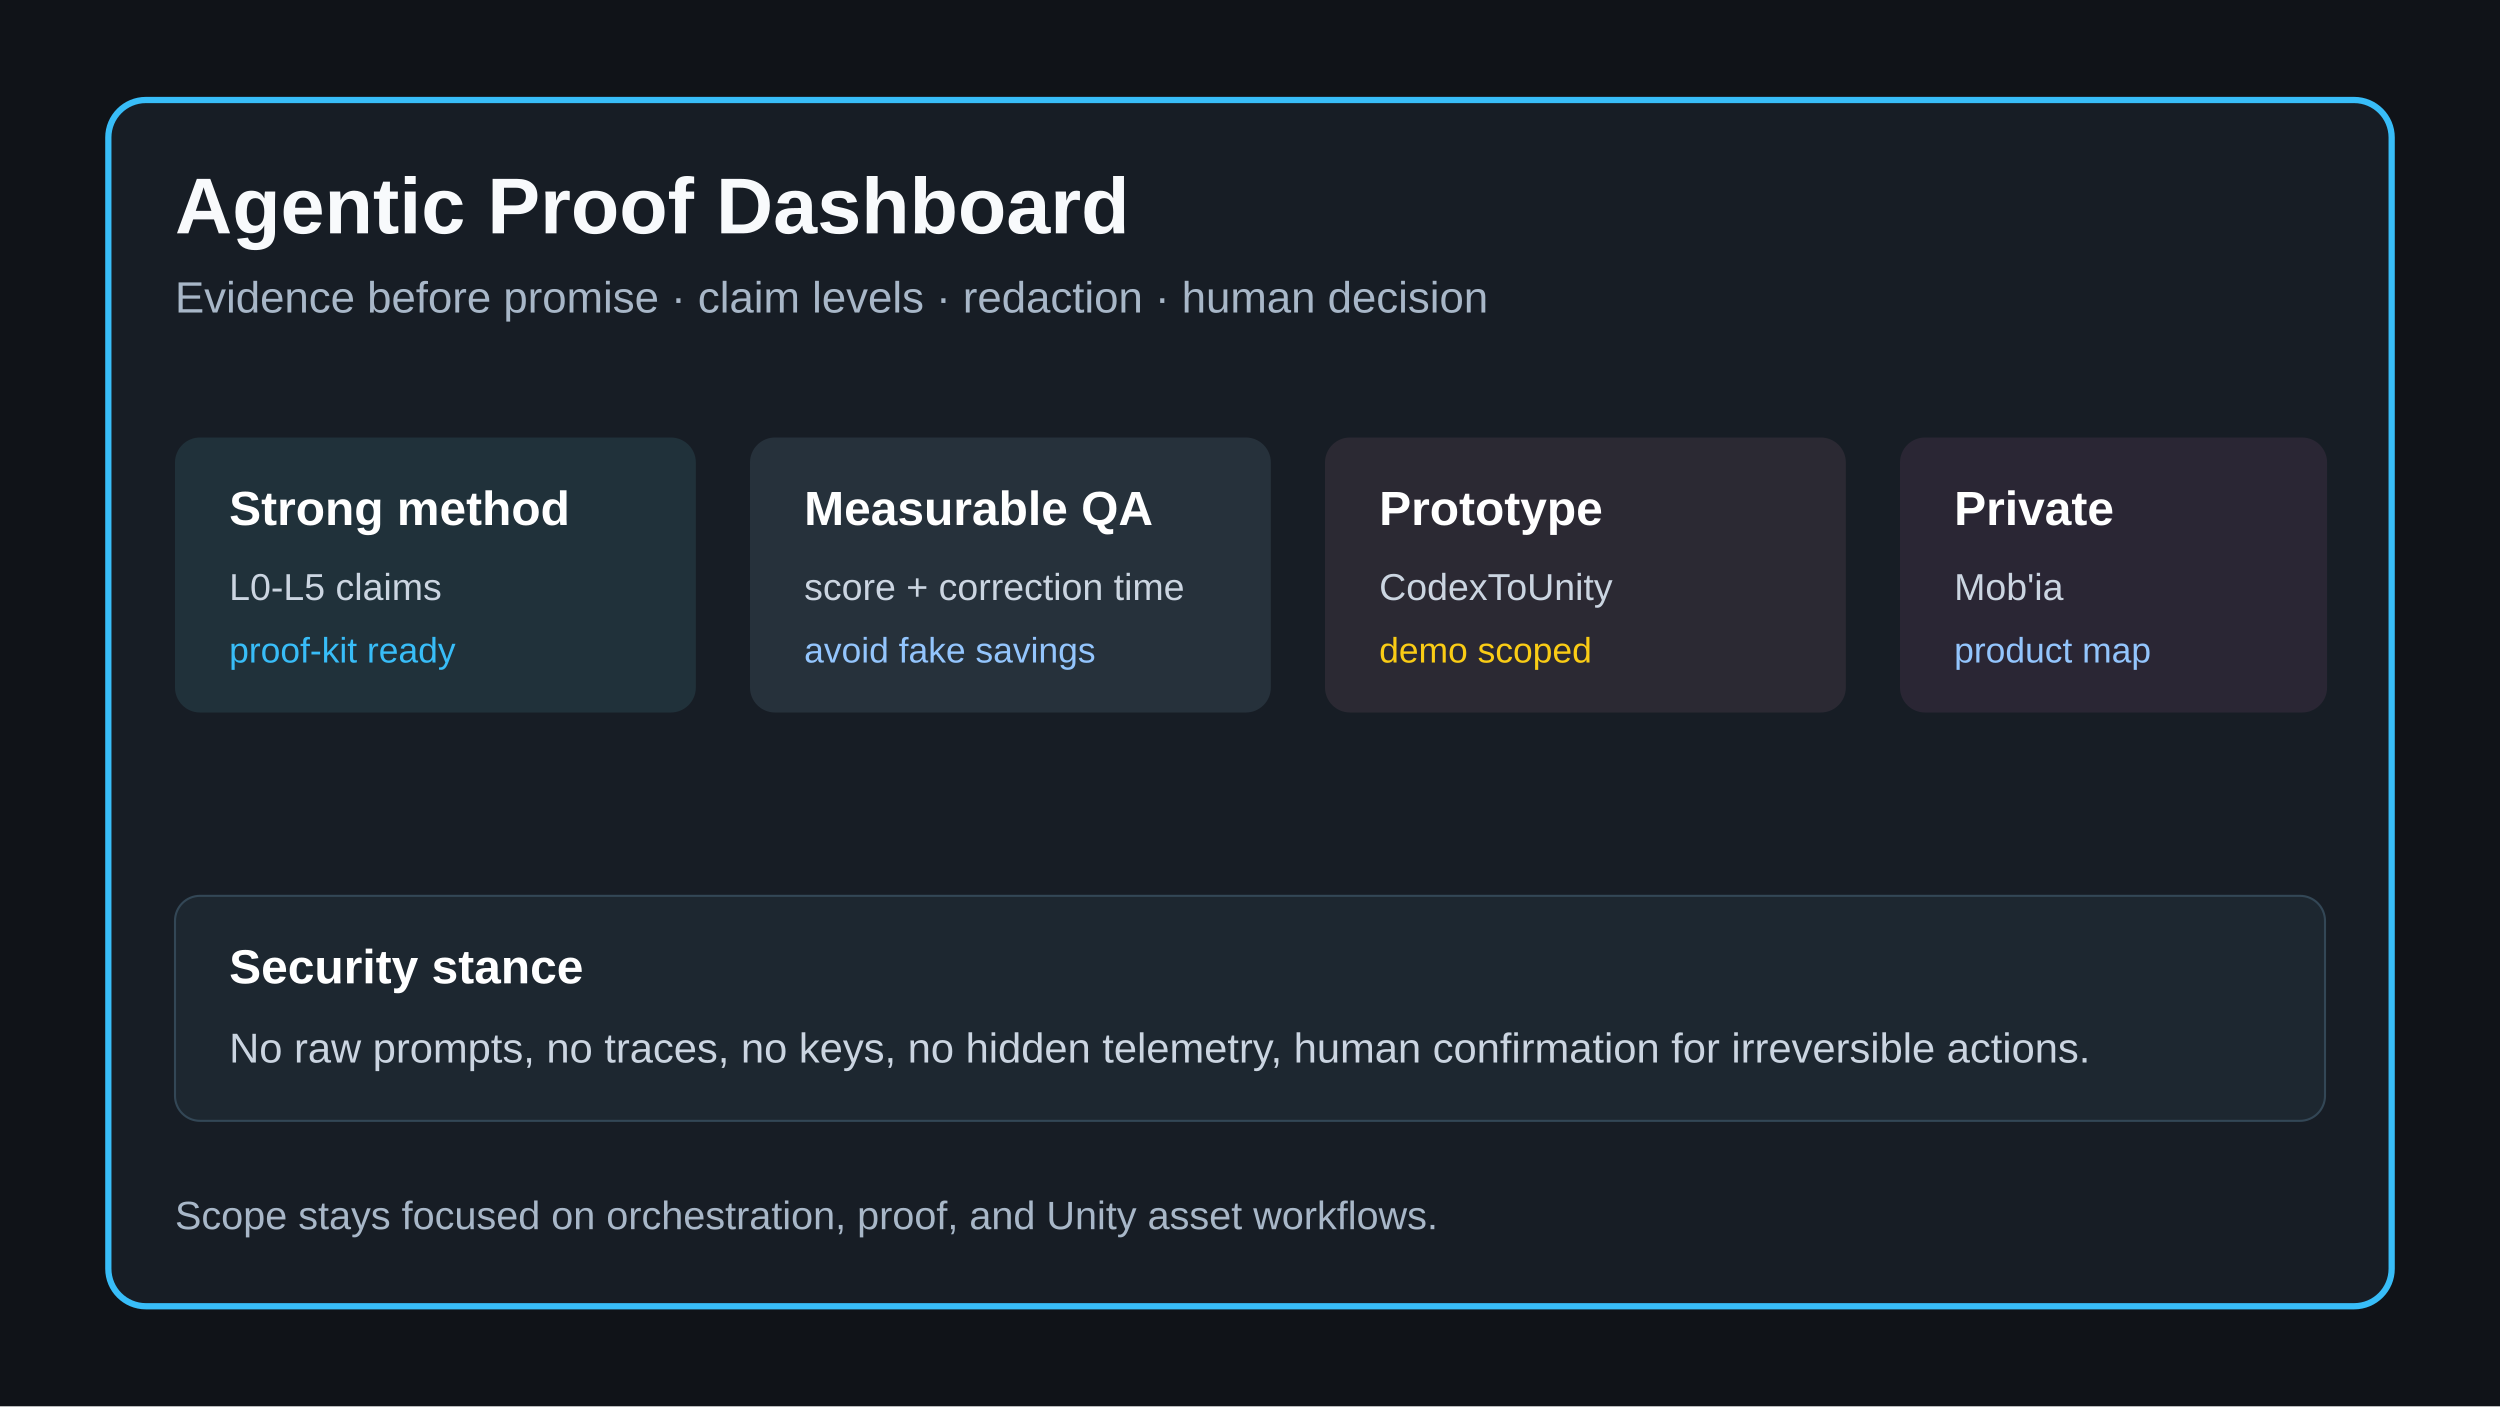
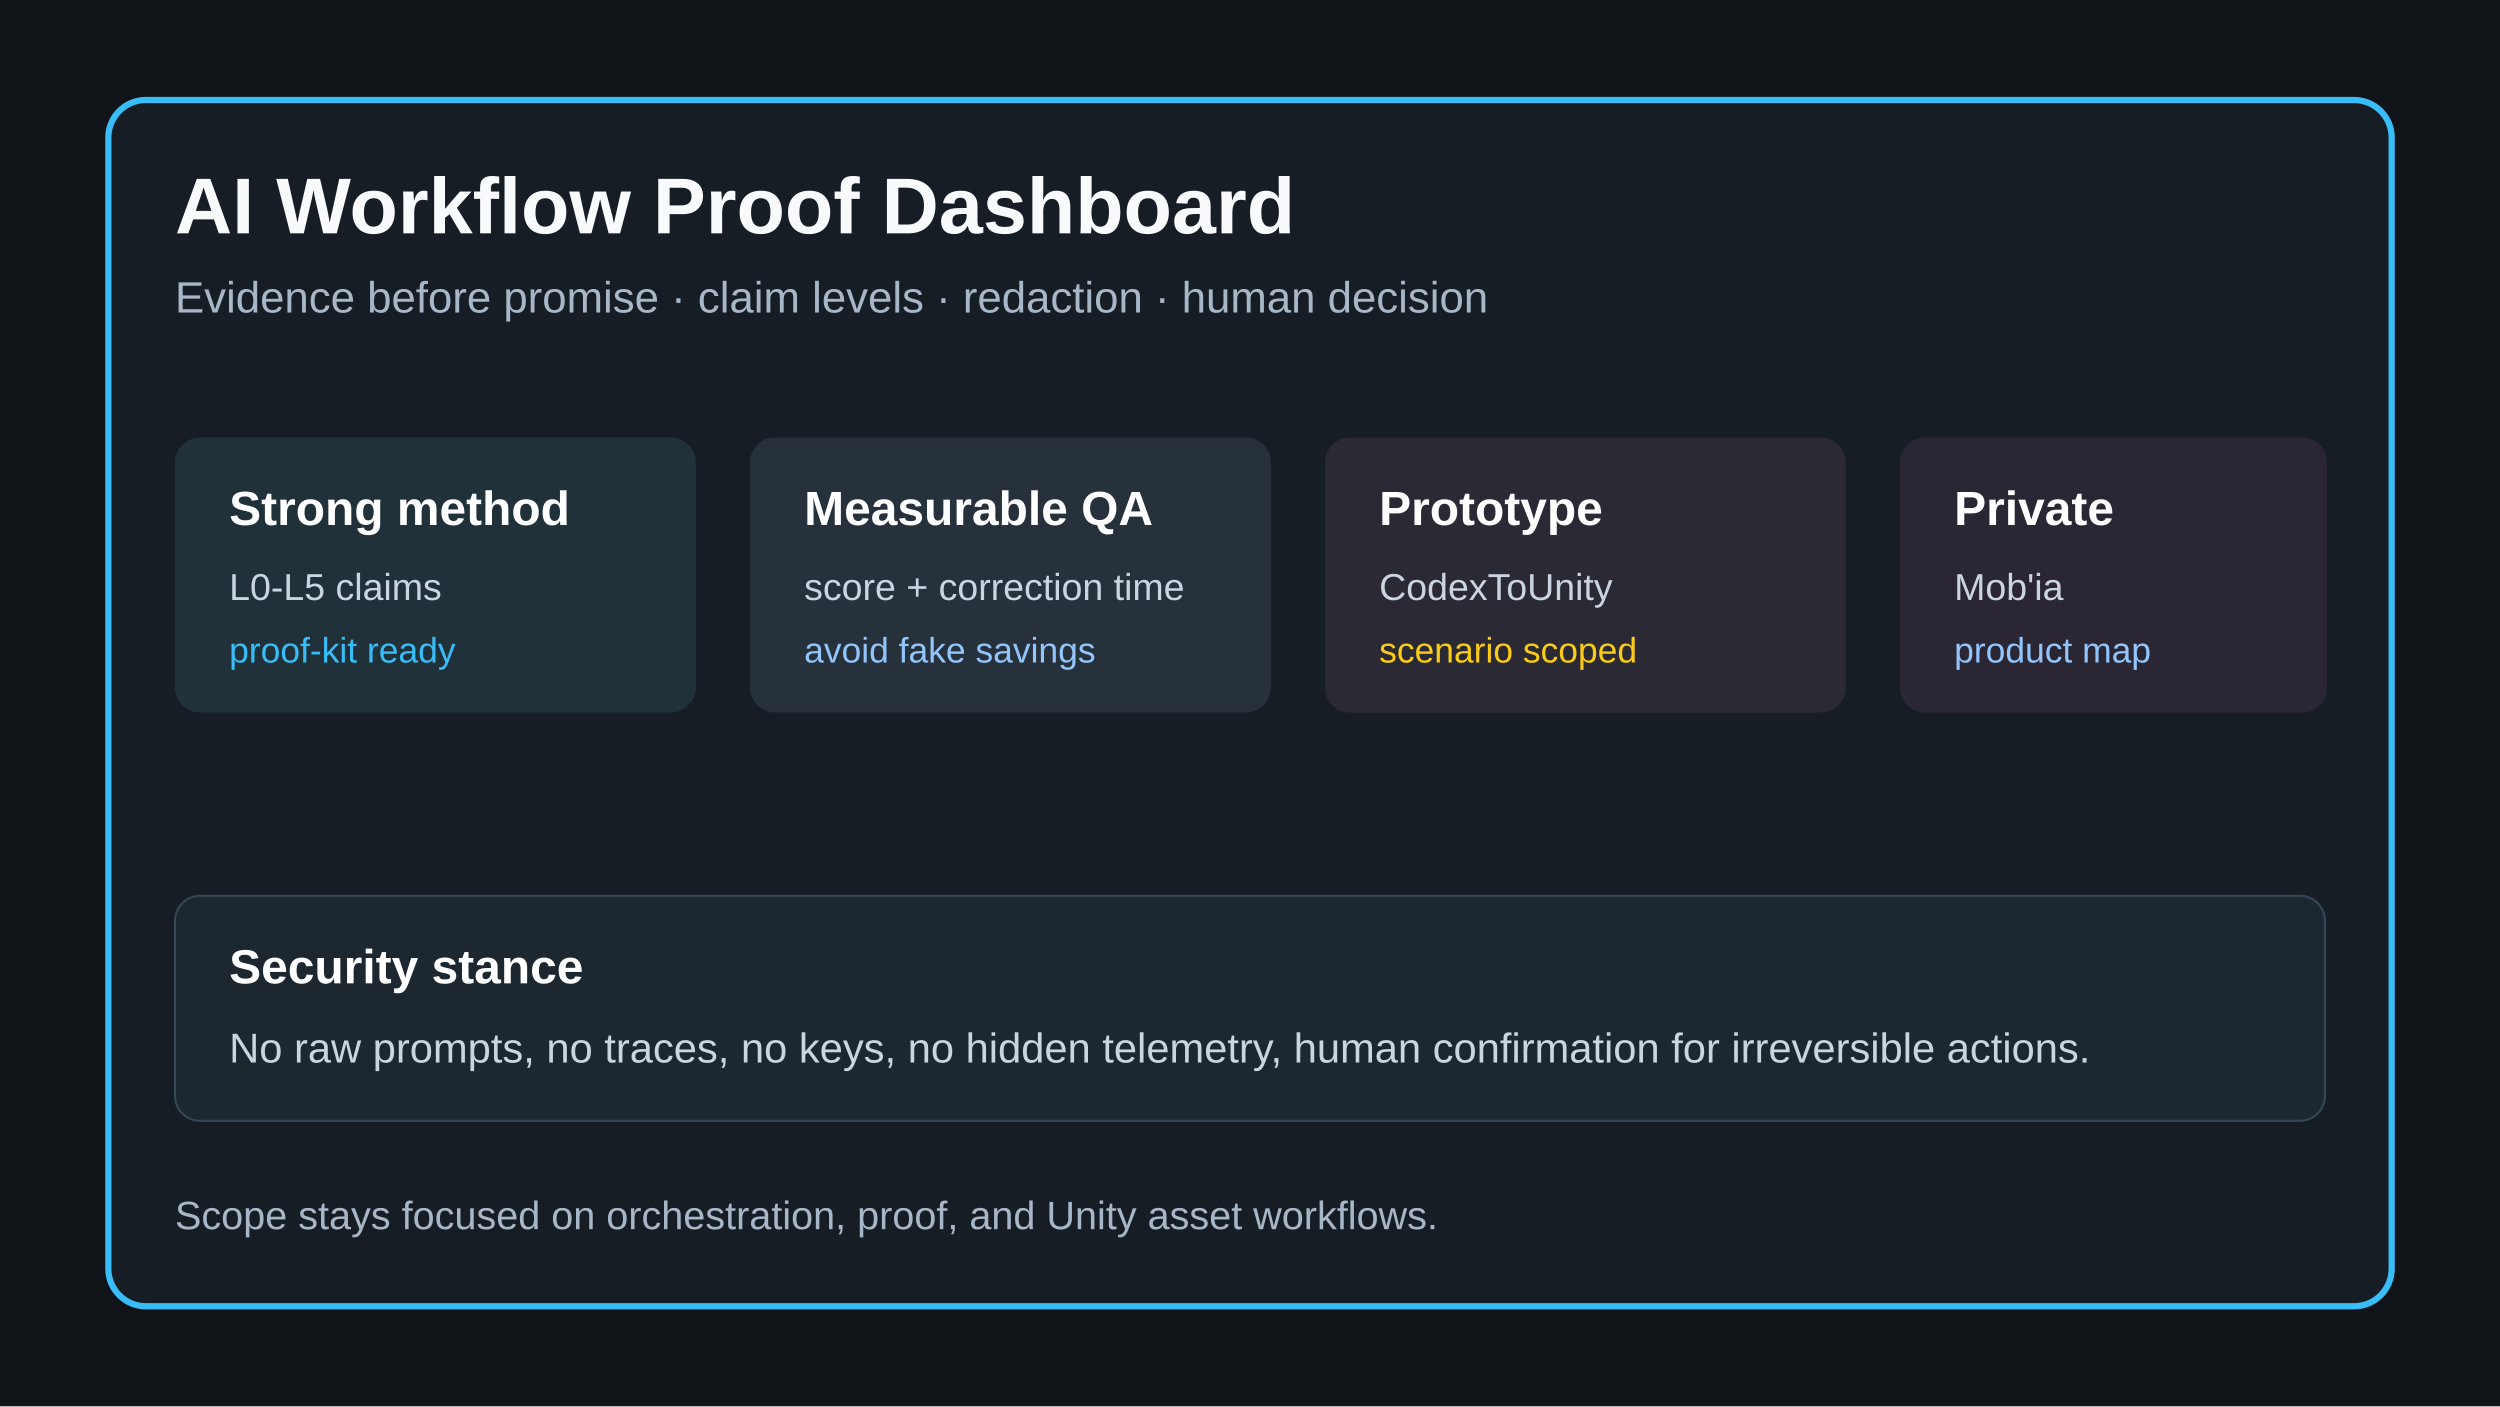
<svg xmlns="http://www.w3.org/2000/svg" width="1200" height="675" viewBox="0 0 1200 675" role="img" aria-labelledby="title desc">
  <rect width="1200" height="675" fill="#101318" />
  <rect x="52" y="48" width="1096" height="579" rx="18" fill="#171d25" stroke="#38bdf8" stroke-width="3" />
-   <text x="84" y="112" fill="#f8fafc" font-family="Segoe UI, Arial, sans-serif" font-size="38" font-weight="700">Agentic Proof Dashboard</text>
+   <text x="84" y="112" fill="#f8fafc" font-family="Segoe UI, Arial, sans-serif" font-size="38" font-weight="700">AI Workflow Proof Dashboard</text>
  <text x="84" y="150" fill="#a8b7c8" font-family="Segoe UI, Arial, sans-serif" font-size="21">Evidence before promise · claim levels · redaction · human decision</text>
  <g font-family="Segoe UI, Arial, sans-serif">
    <rect x="84" y="210" width="250" height="132" rx="12" fill="#20313a" />
    <text x="110" y="252" fill="#ffffff" font-size="23" font-weight="700">Strong method</text>
    <text x="110" y="288" fill="#cbd5e1" font-size="18">L0-L5 claims</text>
    <text x="110" y="318" fill="#38bdf8" font-size="17">proof-kit ready</text>
    <rect x="360" y="210" width="250" height="132" rx="12" fill="#26313b" />
    <text x="386" y="252" fill="#ffffff" font-size="23" font-weight="700">Measurable QA</text>
    <text x="386" y="288" fill="#cbd5e1" font-size="18">score + correction time</text>
    <text x="386" y="318" fill="#93c5fd" font-size="17">avoid fake savings</text>
    <rect x="636" y="210" width="250" height="132" rx="12" fill="#2b2933" />
    <text x="662" y="252" fill="#ffffff" font-size="23" font-weight="700">Prototype</text>
    <text x="662" y="288" fill="#cbd5e1" font-size="18">CodexToUnity</text>
-     <text x="662" y="318" fill="#facc15" font-size="17">demo scoped</text>
+     <text x="662" y="318" fill="#facc15" font-size="17">scenario scoped</text>
    <rect x="912" y="210" width="205" height="132" rx="12" fill="#2a2634" />
    <text x="938" y="252" fill="#ffffff" font-size="23" font-weight="700">Private</text>
    <text x="938" y="288" fill="#cbd5e1" font-size="18">Mob'ia</text>
    <text x="938" y="318" fill="#93c5fd" font-size="17">product map</text>
    <rect x="84" y="430" width="1032" height="108" rx="12" fill="#1d2730" stroke="#334756" />
    <text x="110" y="472" fill="#ffffff" font-size="23" font-weight="700">Security stance</text>
    <text x="110" y="510" fill="#cbd5e1" font-size="20">No raw prompts, no traces, no keys, no hidden telemetry, human confirmation for irreversible actions.</text>
    <text x="84" y="590" fill="#a8b7c8" font-size="19">Scope stays focused on orchestration, proof, and Unity asset workflows.</text>
  </g>
</svg>
